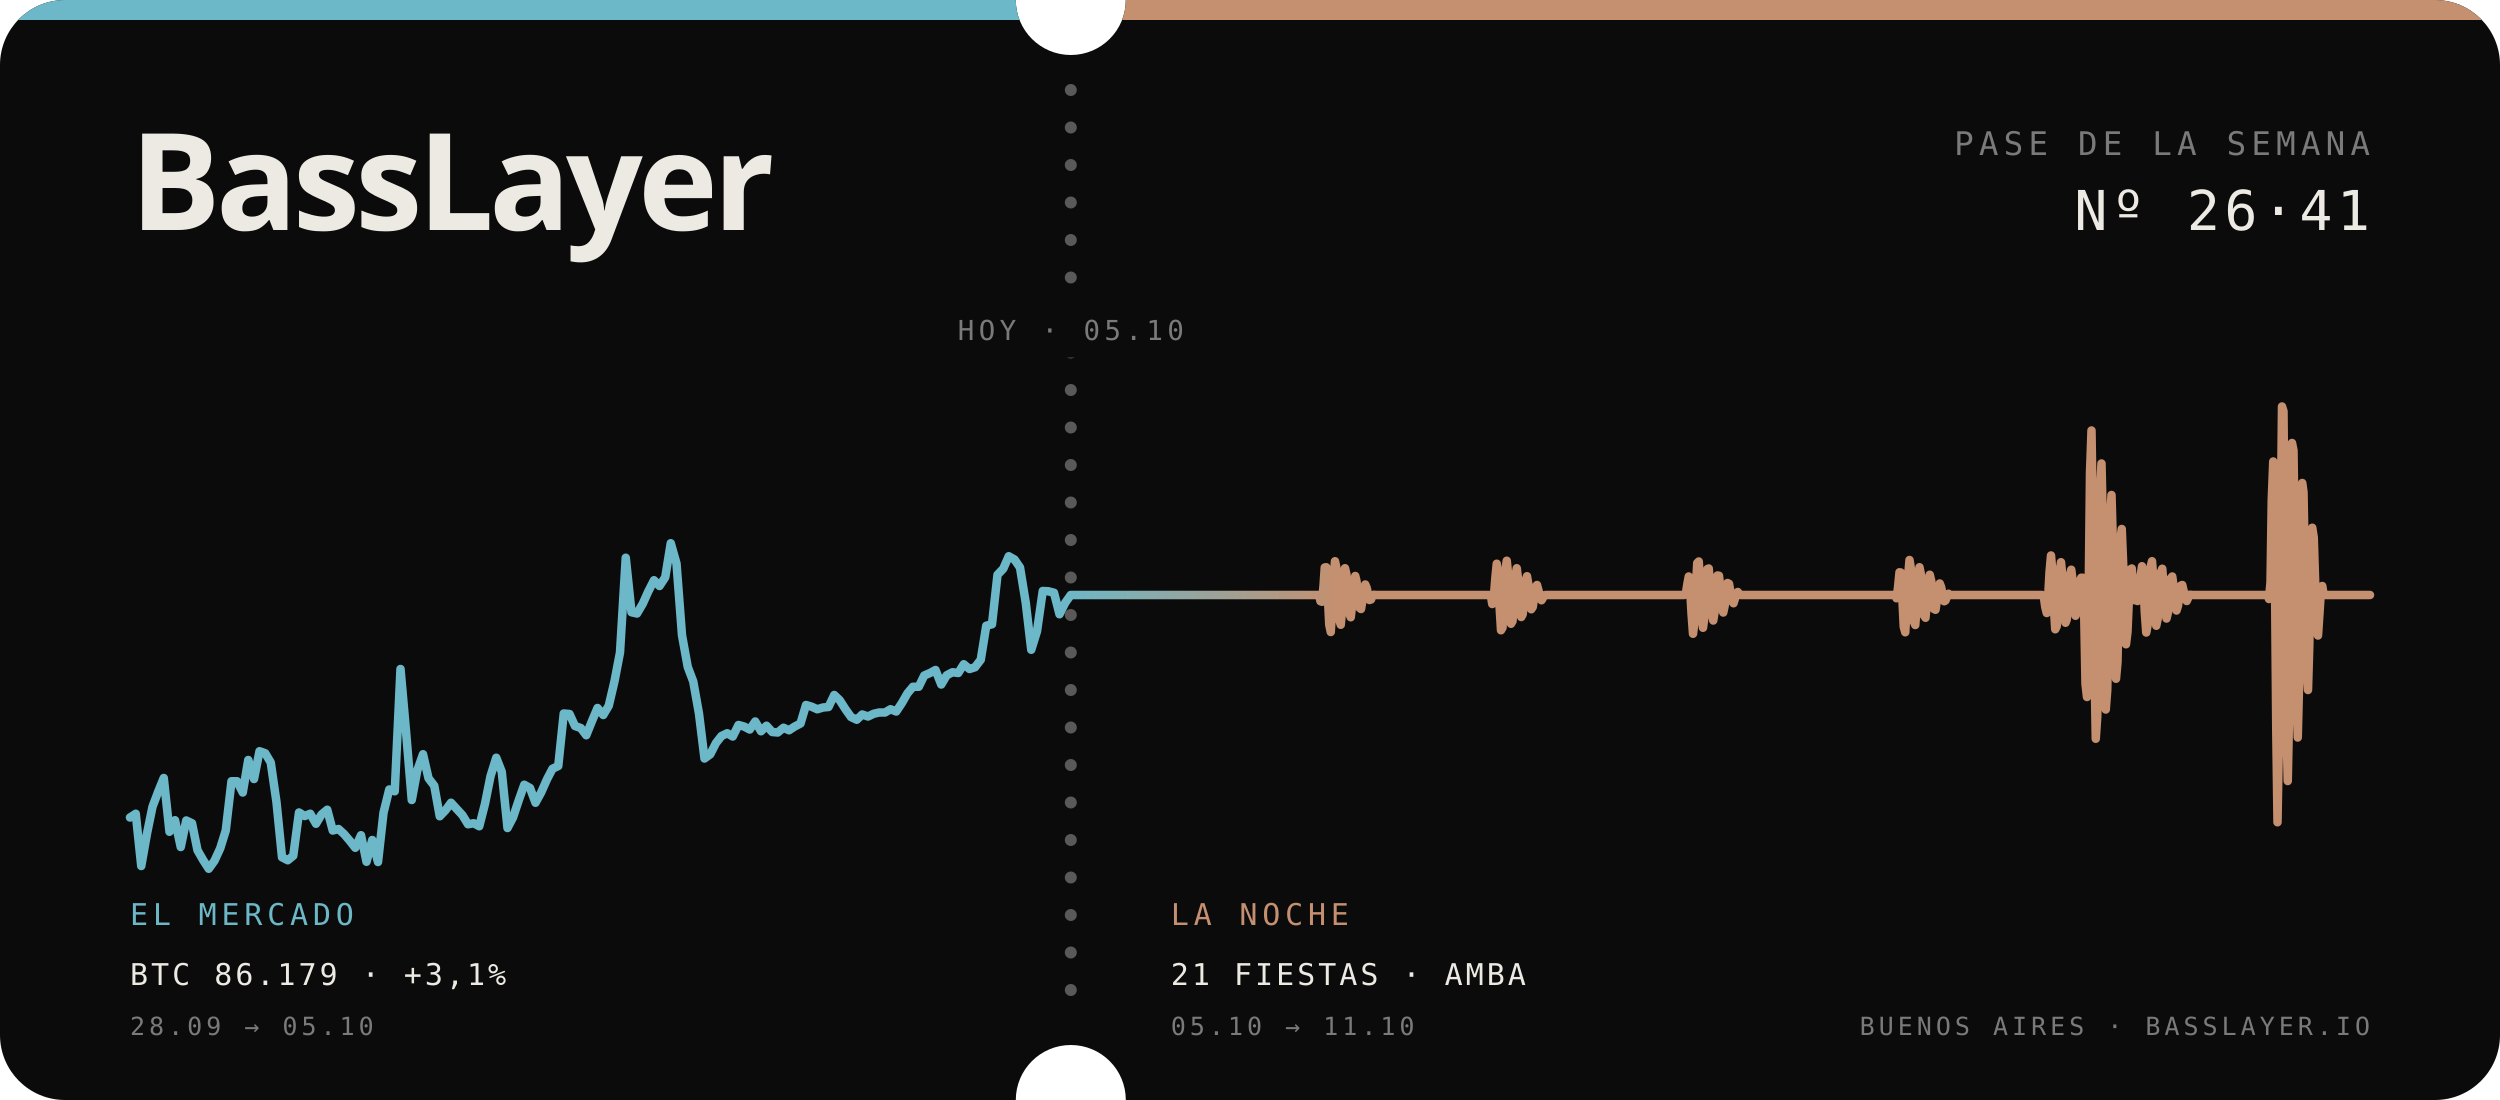
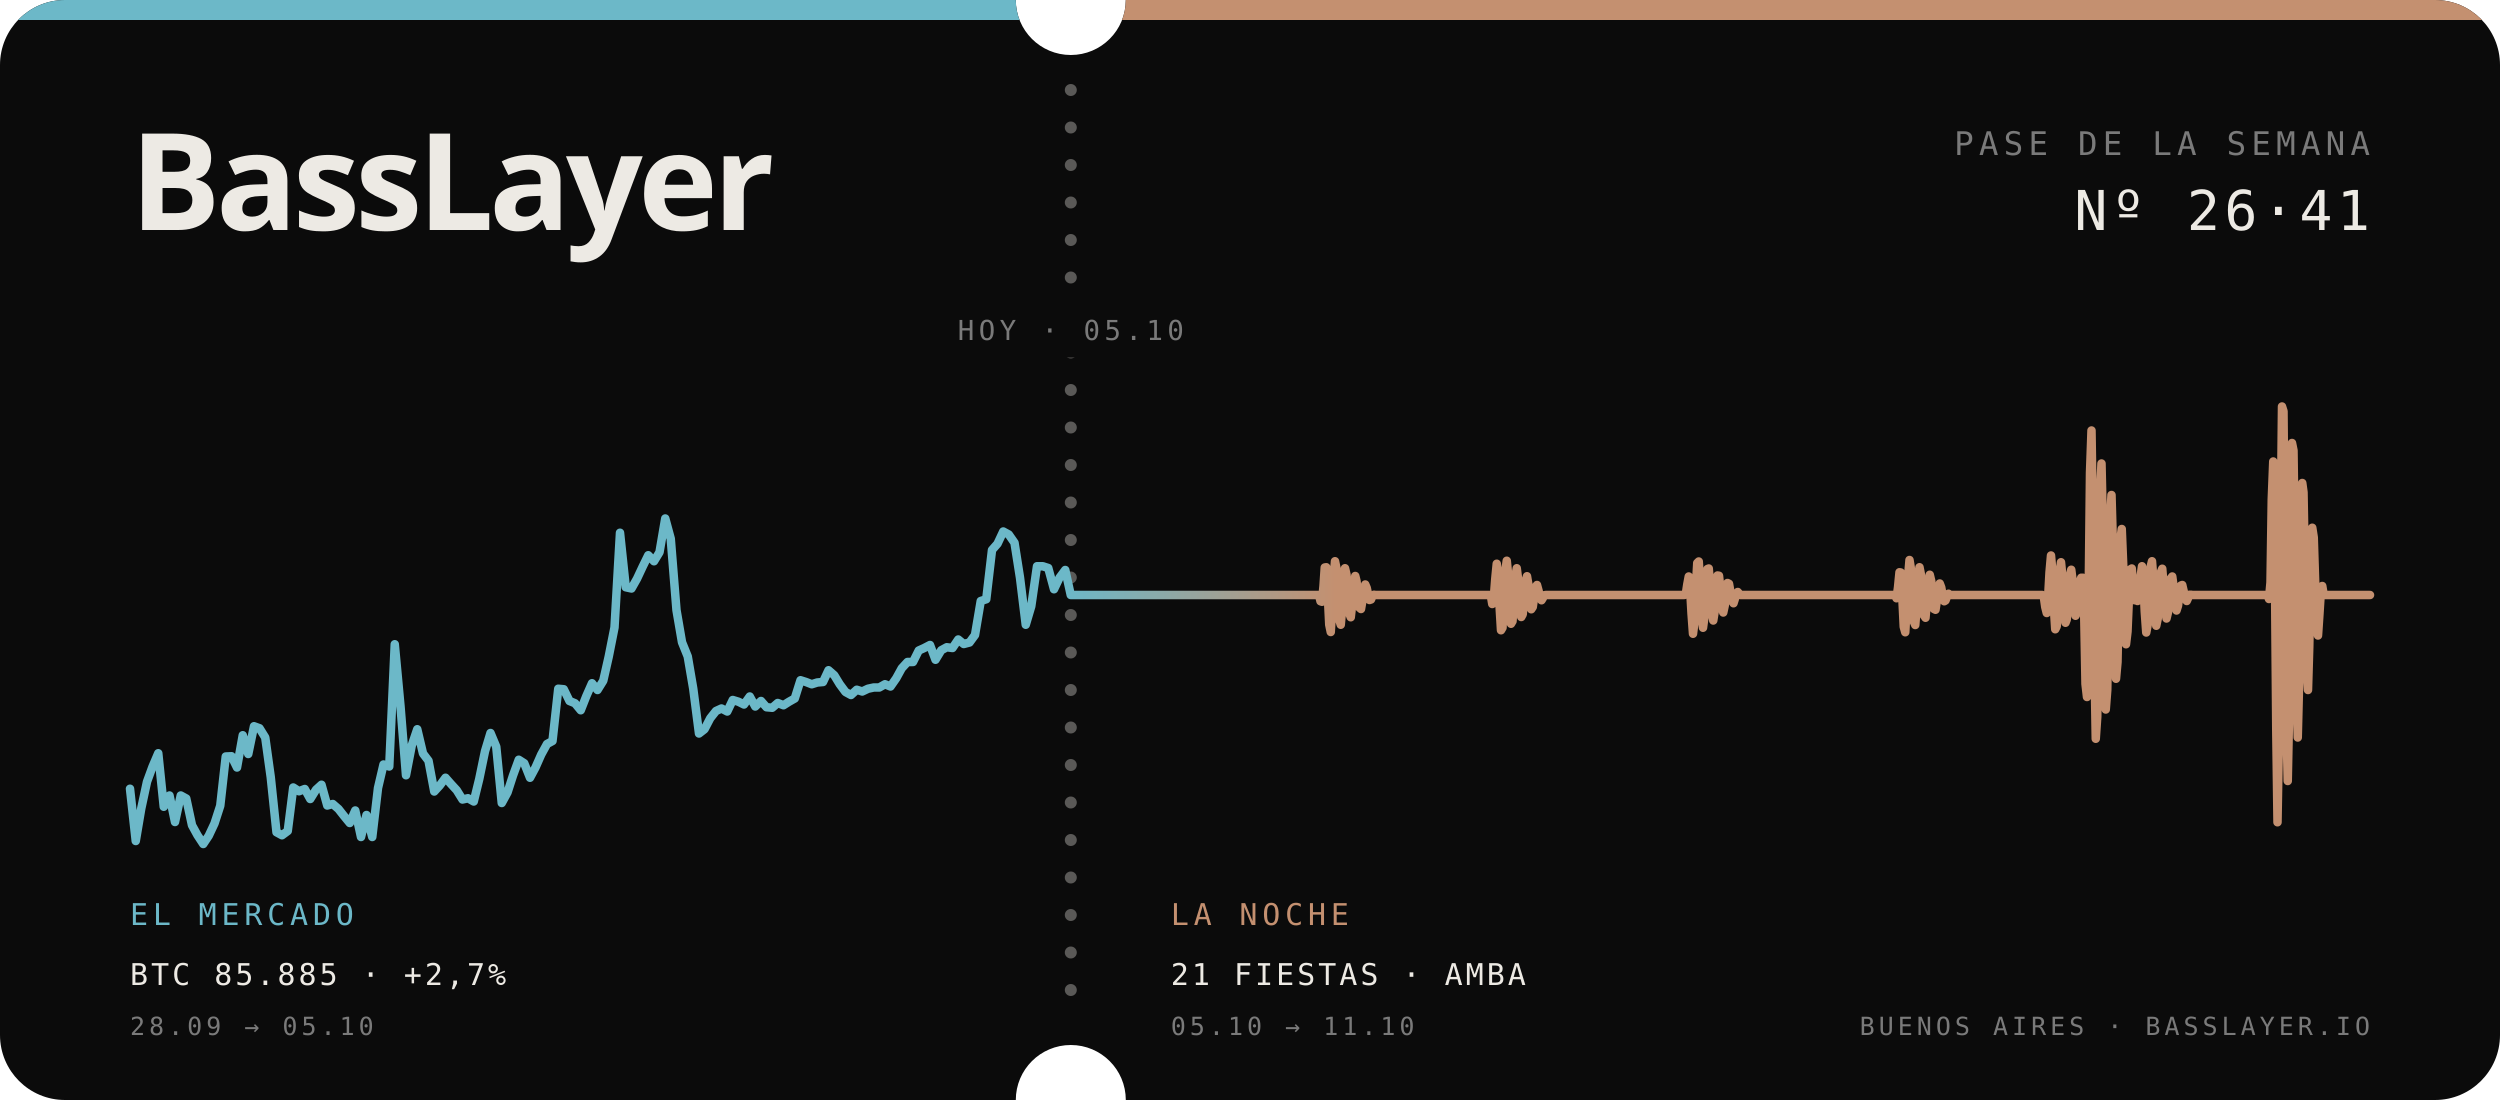
<svg xmlns="http://www.w3.org/2000/svg" viewBox="0 0 1000 440" role="img" aria-label="BassLayer · pase de la semana Nº 26·41">
  <defs>
    <linearGradient id="p1g" gradientUnits="userSpaceOnUse" x1="52" x2="948" y1="0" y2="0">
      <stop offset="0.36" stop-color="#6CB8C8" />
      <stop offset="0.48" stop-color="#C49070" />
    </linearGradient>
    <clipPath id="p1c">
      <path d="M26 0H406.32a22 22 0 0 0 44 0H974a26 26 0 0 1 26 26V414a26 26 0 0 1 -26 26H450.32a22 22 0 0 0 -44 0H26a26 26 0 0 1 -26 -26V26a26 26 0 0 1 26 -26Z" />
    </clipPath>
  </defs>
  <path d="M26 0H406.32a22 22 0 0 0 44 0H974a26 26 0 0 1 26 26V414a26 26 0 0 1 -26 26H450.32a22 22 0 0 0 -44 0H26a26 26 0 0 1 -26 -26V26a26 26 0 0 1 26 -26Z" fill="#0B0B0B" />
  <g clip-path="url(#p1c)">
    <rect x="0" y="0" width="428.32" height="8" fill="#6CB8C8" />
    <rect x="428.32" y="0" width="571.68" height="8" fill="#C49070" />
  </g>
  <circle cx="428.32" cy="36" r="2.4" fill="#EDEAE4" opacity="0.35" />
  <circle cx="428.32" cy="51" r="2.4" fill="#EDEAE4" opacity="0.35" />
  <circle cx="428.32" cy="66" r="2.4" fill="#EDEAE4" opacity="0.35" />
  <circle cx="428.32" cy="81" r="2.4" fill="#EDEAE4" opacity="0.35" />
  <circle cx="428.32" cy="96" r="2.4" fill="#EDEAE4" opacity="0.35" />
  <circle cx="428.32" cy="111" r="2.4" fill="#EDEAE4" opacity="0.35" />
  <circle cx="428.32" cy="126" r="2.4" fill="#EDEAE4" opacity="0.35" />
  <circle cx="428.32" cy="141" r="2.4" fill="#EDEAE4" opacity="0.35" />
  <circle cx="428.32" cy="156" r="2.4" fill="#EDEAE4" opacity="0.35" />
  <circle cx="428.32" cy="171" r="2.4" fill="#EDEAE4" opacity="0.35" />
  <circle cx="428.32" cy="186" r="2.4" fill="#EDEAE4" opacity="0.35" />
  <circle cx="428.32" cy="201" r="2.4" fill="#EDEAE4" opacity="0.35" />
  <circle cx="428.32" cy="216" r="2.4" fill="#EDEAE4" opacity="0.35" />
  <circle cx="428.32" cy="231" r="2.4" fill="#EDEAE4" opacity="0.35" />
  <circle cx="428.32" cy="246" r="2.4" fill="#EDEAE4" opacity="0.35" />
  <circle cx="428.32" cy="261" r="2.4" fill="#EDEAE4" opacity="0.35" />
  <circle cx="428.32" cy="276" r="2.4" fill="#EDEAE4" opacity="0.35" />
  <circle cx="428.32" cy="291" r="2.4" fill="#EDEAE4" opacity="0.35" />
  <circle cx="428.32" cy="306" r="2.4" fill="#EDEAE4" opacity="0.35" />
  <circle cx="428.32" cy="321" r="2.4" fill="#EDEAE4" opacity="0.35" />
  <circle cx="428.32" cy="336" r="2.4" fill="#EDEAE4" opacity="0.35" />
  <circle cx="428.32" cy="351" r="2.4" fill="#EDEAE4" opacity="0.35" />
  <circle cx="428.32" cy="366" r="2.4" fill="#EDEAE4" opacity="0.35" />
  <circle cx="428.32" cy="381" r="2.4" fill="#EDEAE4" opacity="0.35" />
  <circle cx="428.32" cy="396" r="2.4" fill="#EDEAE4" opacity="0.35" />
  <text x="52" y="92" font-family="Geist, system-ui, sans-serif" font-weight="750" font-size="54" letter-spacing="-1.89" fill="#EDEAE4">BassLayer</text>
  <text x="948" y="62" text-anchor="end" font-family="Geist Mono, GeistMono, ui-monospace, monospace" font-size="13" letter-spacing="2.08" fill="#7A7A7A">PASE DE LA SEMANA</text>
  <text x="948" y="92" text-anchor="end" font-family="Geist Mono, GeistMono, ui-monospace, monospace" font-size="22" letter-spacing="1.76" fill="#EDEAE4">Nº 26·41</text>
  <g transform="translate(52 133)">
-     <path d="M0.0 194.0L2.3 192.5L4.5 213.4L6.8 200.4L9.0 189.7L11.3 183.6L13.5 178.2L15.8 199.7L18.0 195.1L20.3 205.8L22.5 195.2L24.8 196.3L27.0 207.1L29.3 211.1L31.5 214.5L33.8 211.3L36.1 206.3L38.3 199.2L40.6 179.5L42.8 179.5L45.1 184.0L47.3 171.0L49.6 178.6L51.8 167.5L54.1 168.3L56.3 172.0L58.6 187.9L60.8 209.9L63.1 211.1L65.3 209.3L67.6 192.0L69.9 193.4L72.1 192.5L74.4 196.5L76.6 192.8L78.9 190.9L81.1 199.2L83.4 198.6L85.6 200.6L87.9 203.3L90.1 206.1L92.4 201.1L94.6 211.7L96.9 203.0L99.2 211.8L101.4 192.1L103.7 182.8L105.9 183.5L108.2 134.6L110.4 159.4L112.7 187.0L114.9 175.2L117.2 168.7L119.4 178.3L121.7 181.3L123.9 193.5L126.2 191.1L128.4 188.1L130.7 190.6L133.0 193.1L135.2 196.7L137.5 196.3L139.7 197.5L142.0 188.5L144.2 177.5L146.5 170.1L148.7 175.7L151.0 198.2L153.2 194.0L155.5 187.1L157.7 180.9L160.0 182.2L162.2 188.1L164.5 183.9L166.8 178.7L169.0 174.5L171.3 173.4L173.5 152.4L175.8 152.6L178.0 157.4L180.3 158.2L182.5 161.1L184.8 155.4L187.0 150.2L189.3 153.0L191.5 149.3L193.8 139.5L196.0 128.0L198.3 90.1L200.6 111.9L202.8 112.4L205.1 108.5L207.3 103.6L209.6 99.1L211.8 101.4L214.1 97.9L216.3 84.3L218.6 92.4L220.8 121.1L223.1 133.8L225.3 139.6L227.6 152.5L229.8 170.4L232.1 168.7L234.4 164.2L236.6 161.4L238.9 160.3L241.1 161.6L243.4 157.0L245.6 157.6L247.9 158.8L250.1 155.6L252.4 159.5L254.6 157.3L256.9 159.8L259.1 160.0L261.4 158.1L263.6 159.1L265.9 157.6L268.2 156.4L270.4 149.0L272.7 149.7L274.9 150.7L277.2 150.0L279.4 149.8L281.7 145.0L283.9 147.1L286.2 150.7L288.4 153.8L290.7 154.9L292.9 152.8L295.2 153.6L297.5 152.5L299.7 152.0L302.0 152.0L304.2 150.7L306.5 151.6L308.7 148.3L311.0 144.3L313.2 141.7L315.5 141.7L317.7 137.2L320.0 136.2L322.2 135.0L324.5 140.8L326.7 137.1L329.0 135.9L331.3 136.2L333.5 132.7L335.8 134.6L338.0 133.9L340.3 130.9L342.5 117.3L344.8 116.7L347.0 96.9L349.3 94.5L351.5 89.5L353.8 90.8L356.0 94.0L358.3 108.1L360.5 126.9L362.8 119.5L365.1 103.4L367.3 103.5L369.6 104.1L371.8 112.7L374.1 108.1L376.3 105.0L376.3 105L376.9 105.0L377.5 105.0L378.1 105.0L378.6 105.0L379.2 105.0L379.8 105.0L380.4 105.0L380.9 105.0L381.5 105.0L382.1 105.0L382.7 105.0L383.2 105.0L383.8 105.0L384.4 105.0L385.0 105.0L385.6 105.0L386.1 105.0L386.7 105.0L387.3 105.0L387.9 105.0L388.4 105.0L389.0 105.0L389.6 105.0L390.2 105.0L390.8 105.0L391.3 105.0L391.9 105.0L392.5 105.0L393.1 105.0L393.6 105.0L394.2 105.0L394.8 105.0L395.4 105.0L396.0 105.0L396.5 105.0L397.1 105.0L397.7 105.0L398.3 105.0L398.8 105.0L399.4 105.0L400.0 105.0L400.6 105.0L401.1 105.0L401.7 105.0L402.3 105.0L402.9 105.0L403.5 105.0L404.0 105.0L404.6 105.0L405.2 105.0L405.8 105.0L406.3 105.0L406.9 105.0L407.5 105.0L408.1 105.0L408.7 105.0L409.2 105.0L409.8 105.0L410.4 105.0L411.0 105.0L411.5 105.0L412.1 105.0L412.7 105.0L413.3 105.0L413.9 105.0L414.4 105.0L415.0 105.0L415.6 105.0L416.2 105.0L416.7 105.0L417.3 105.0L417.9 105.0L418.5 105.0L419.0 105.0L419.6 105.0L420.2 105.0L420.8 105.0L421.4 105.0L421.9 105.0L422.5 105.0L423.1 105.0L423.7 105.0L424.2 105.0L424.8 105.0L425.4 105.0L426.0 105.0L426.6 105.0L427.1 105.0L427.7 105.0L428.3 105.0L428.9 105.0L429.4 105.0L430.0 105.0L430.6 105.0L431.2 105.0L431.8 105.0L432.3 105.0L432.9 105.0L433.5 105.0L434.1 105.0L434.6 105.0L435.2 105.0L435.8 105.0L436.4 105.0L436.9 105.0L437.5 105.0L438.1 105.0L438.7 105.0L439.3 105.0L439.8 105.0L440.4 105.0L441.0 105.0L441.6 105.0L442.1 105.0L442.7 105.0L443.3 105.0L443.9 105.0L444.5 105.0L445.0 105.0L445.6 105.0L446.2 105.0L446.8 105.0L447.3 105.0L447.9 105.0L448.5 105.0L449.1 105.0L449.7 105.0L450.2 105.0L450.8 105.0L451.4 105.0L452.0 105.0L452.5 105.0L453.1 105.0L453.7 105.0L454.3 105.0L454.8 105.0L455.4 105.0L456.0 105.0L456.6 105.0L457.2 105.0L457.7 105.0L458.3 105.0L458.9 105.0L459.5 105.0L460.0 105.0L460.6 105.0L461.2 105.0L461.8 105.0L462.4 105.0L462.9 105.0L463.5 105.0L464.1 105.0L464.7 105.0L465.2 105.0L465.8 105.0L466.4 105.0L467.0 105.0L467.6 105.0L468.1 105.0L468.7 105.0L469.3 105.0L469.9 105.0L470.4 105.0L471.0 105.0L471.6 105.0L472.2 105.0L472.7 105.0L473.3 105.0L473.9 105.0L474.5 105.0L475.1 105.0L475.6 105.0L476.2 107.5L476.8 107.7L477.4 101.4L477.9 94.0L478.5 93.9L479.1 104.7L479.7 116.9L480.3 119.8L480.8 111.6L481.4 99.0L482.0 91.5L482.6 94.4L483.1 104.9L483.7 114.9L484.3 116.9L484.9 110.1L485.5 100.0L486.0 94.3L486.6 96.9L487.2 105.1L487.8 112.6L488.3 113.9L488.9 108.6L489.5 101.3L490.1 97.4L490.6 99.4L491.2 105.2L491.8 110.1L492.4 110.6L493.0 107.1L493.5 102.8L494.1 100.8L494.7 102.2L495.3 105.1L495.8 107.0L496.4 106.8L497.0 105.4L497.6 104.9L498.2 105.0L498.7 105.0L499.3 105.0L499.9 105.0L500.5 105.0L501.0 105.0L501.6 105.0L502.2 105.0L502.8 105.0L503.4 105.0L503.9 105.0L504.5 105.0L505.1 105.0L505.7 105.0L506.2 105.0L506.8 105.0L507.4 105.0L508.0 105.0L508.5 105.0L509.1 105.0L509.7 105.0L510.3 105.0L510.9 105.0L511.4 105.0L512.0 105.0L512.6 105.0L513.2 105.0L513.7 105.0L514.3 105.0L514.9 105.0L515.5 105.0L516.1 105.0L516.6 105.0L517.2 105.0L517.8 105.0L518.4 105.0L518.9 105.0L519.5 105.0L520.1 105.0L520.7 105.0L521.3 105.0L521.8 105.0L522.4 105.0L523.0 105.0L523.6 105.0L524.1 105.0L524.7 105.0L525.3 105.0L525.9 105.0L526.4 105.0L527.0 105.0L527.6 105.0L528.2 105.0L528.8 105.0L529.3 105.0L529.9 105.0L530.5 105.0L531.1 105.0L531.6 105.0L532.2 105.0L532.8 105.0L533.4 105.0L534.0 105.0L534.5 105.0L535.1 105.0L535.7 105.0L536.3 105.0L536.8 105.0L537.4 105.0L538.0 105.0L538.6 105.0L539.2 105.0L539.7 105.0L540.3 105.0L540.9 105.0L541.5 105.0L542.0 105.0L542.6 105.0L543.2 105.0L543.8 105.0L544.3 105.0L544.9 108.6L545.5 106.4L546.1 98.6L546.7 92.5L547.2 96.1L547.8 109.1L548.4 119.1L549.0 118.1L549.5 107.6L550.1 95.7L550.7 91.3L551.3 97.3L551.9 108.6L552.4 116.5L553.0 115.5L553.6 106.8L554.2 97.5L554.7 94.3L555.3 99.2L555.9 107.9L556.5 113.8L557.1 112.7L557.6 106.2L558.2 99.5L558.8 97.5L559.4 101.1L559.9 107.0L560.5 110.7L561.1 109.8L561.7 105.6L562.2 101.8L562.8 101.0L563.4 103.2L564.0 105.9L564.6 107.1L565.1 106.3L565.7 105.1L566.3 105.0L566.9 105.0L567.4 105.0L568.0 105.0L568.6 105.0L569.2 105.0L569.8 105.0L570.3 105.0L570.9 105.0L571.5 105.0L572.1 105.0L572.6 105.0L573.2 105.0L573.8 105.0L574.4 105.0L575.0 105.0L575.5 105.0L576.1 105.0L576.7 105.0L577.3 105.0L577.8 105.0L578.4 105.0L579.0 105.0L579.6 105.0L580.2 105.0L580.7 105.0L581.3 105.0L581.9 105.0L582.5 105.0L583.0 105.0L583.6 105.0L584.2 105.0L584.8 105.0L585.3 105.0L585.9 105.0L586.5 105.0L587.1 105.0L587.7 105.0L588.2 105.0L588.8 105.0L589.4 105.0L590.0 105.0L590.5 105.0L591.1 105.0L591.7 105.0L592.3 105.0L592.9 105.0L593.4 105.0L594.0 105.0L594.6 105.0L595.2 105.0L595.7 105.0L596.3 105.0L596.9 105.0L597.5 105.0L598.1 105.0L598.6 105.0L599.2 105.0L599.8 105.0L600.4 105.0L600.9 105.0L601.5 105.0L602.1 105.0L602.7 105.0L603.2 105.0L603.8 105.0L604.4 105.0L605.0 105.0L605.6 105.0L606.1 105.0L606.7 105.0L607.3 105.0L607.9 105.0L608.4 105.0L609.0 105.0L609.6 105.0L610.2 105.0L610.8 105.0L611.3 105.0L611.9 105.0L612.5 105.0L613.1 105.0L613.6 105.0L614.2 105.0L614.8 105.0L615.4 105.0L616.0 105.0L616.5 105.0L617.1 105.0L617.7 105.0L618.3 105.0L618.8 105.0L619.4 105.0L620.0 105.0L620.6 105.0L621.1 105.0L621.7 105.0L622.3 104.8L622.9 100.8L623.5 97.6L624.0 101.7L624.6 112.3L625.2 120.5L625.8 115.7L626.3 102.8L626.9 92.2L627.5 91.6L628.1 100.9L628.7 112.7L629.2 118.1L629.8 113.6L630.4 103.0L631.0 94.6L631.5 94.4L632.1 101.9L632.7 111.2L633.3 115.2L633.9 111.4L634.4 103.4L635.0 97.2L635.6 97.3L636.2 102.9L636.7 109.4L637.3 112.0L637.9 109.2L638.5 103.9L639.0 100.2L639.6 100.5L640.2 103.9L640.8 107.3L641.4 108.3L641.9 106.7L642.5 104.6L643.1 103.8L643.7 104.5L644.2 105.0L644.8 105.0L645.4 105.0L646.0 105.0L646.6 105.0L647.1 105.0L647.7 105.0L648.3 105.0L648.9 105.0L649.4 105.0L650.0 105.0L650.6 105.0L651.2 105.0L651.8 105.0L652.3 105.0L652.9 105.0L653.5 105.0L654.1 105.0L654.6 105.0L655.2 105.0L655.8 105.0L656.4 105.0L656.9 105.0L657.5 105.0L658.1 105.0L658.7 105.0L659.3 105.0L659.8 105.0L660.4 105.0L661.0 105.0L661.6 105.0L662.1 105.0L662.7 105.0L663.3 105.0L663.9 105.0L664.5 105.0L665.0 105.0L665.6 105.0L666.2 105.0L666.8 105.0L667.3 105.0L667.9 105.0L668.5 105.0L669.1 105.0L669.7 105.0L670.2 105.0L670.8 105.0L671.4 105.0L672.0 105.0L672.5 105.0L673.1 105.0L673.7 105.0L674.3 105.0L674.8 105.0L675.4 105.0L676.0 105.0L676.6 105.0L677.2 105.0L677.7 105.0L678.3 105.0L678.9 105.0L679.5 105.0L680.0 105.0L680.6 105.0L681.2 105.0L681.8 105.0L682.4 105.0L682.9 105.0L683.5 105.0L684.1 105.0L684.7 105.0L685.2 105.0L685.8 105.0L686.4 105.0L687.0 105.0L687.6 105.0L688.1 105.0L688.7 105.0L689.3 105.0L689.9 105.0L690.4 105.0L691.0 105.0L691.6 105.0L692.2 105.0L692.7 105.0L693.3 105.0L693.9 105.0L694.5 105.0L695.1 105.0L695.6 105.0L696.2 105.0L696.8 105.0L697.4 105.0L697.9 105.0L698.5 105.0L699.1 105.0L699.7 105.0L700.3 105.0L700.8 105.0L701.4 105.0L702.0 105.0L702.6 105.0L703.1 105.0L703.7 105.0L704.3 105.0L704.9 105.0L705.5 105.0L706.0 105.0L706.6 106.3L707.2 102.0L707.8 95.9L708.3 96.0L708.9 105.5L709.5 117.7L710.1 119.9L710.6 110.9L711.2 98.1L711.8 91.0L712.4 94.7L713.0 105.7L713.5 115.6L714.1 117.0L714.7 109.6L715.3 99.3L715.8 93.9L716.4 97.0L717.0 105.7L717.6 113.2L718.2 114.1L718.7 108.3L719.3 100.7L719.9 96.9L720.5 99.4L721.0 105.6L721.6 110.6L722.2 110.9L722.8 107.0L723.4 102.3L723.9 100.4L724.5 102.0L725.1 105.4L725.7 107.5L726.2 107.2L726.8 105.6L727.4 104.5L728.0 105.0L728.5 105.0L729.1 105.0L729.7 105.0L730.3 105.0L730.9 105.0L731.4 105.0L732.0 105.0L732.6 105.0L733.2 105.0L733.7 105.0L734.3 105.0L734.9 105.0L735.5 105.0L736.1 105.0L736.6 105.0L737.2 105.0L737.8 105.0L738.4 105.0L738.9 105.0L739.5 105.0L740.1 105.0L740.7 105.0L741.3 105.0L741.8 105.0L742.4 105.0L743.0 105.0L743.6 105.0L744.1 105.0L744.7 105.0L745.3 105.0L745.9 105.0L746.4 105.0L747.0 105.0L747.6 105.0L748.2 105.0L748.8 105.0L749.3 105.0L749.9 105.0L750.5 105.0L751.1 105.0L751.6 105.0L752.2 105.0L752.8 105.0L753.4 105.0L754.0 105.0L754.5 105.0L755.1 105.0L755.7 105.0L756.3 105.0L756.8 105.0L757.4 105.0L758.0 105.0L758.6 105.0L759.2 105.0L759.7 105.0L760.3 105.0L760.9 105.0L761.5 105.0L762.0 105.0L762.6 105.0L763.2 105.0L763.8 105.0L764.3 105.0L764.9 105.0L765.5 105.5L766.1 109.8L766.7 112.2L767.2 106.8L767.8 96.0L768.4 89.2L769.0 96.1L769.5 109.3L770.1 118.7L770.7 117.5L771.3 107.1L771.9 95.8L772.4 91.9L773.0 97.9L773.6 108.7L774.2 116.1L774.7 114.8L775.3 106.5L775.9 97.7L776.5 94.9L777.1 99.7L777.6 107.9L778.2 113.3L778.8 112.1L779.4 105.9L779.9 99.8L780.5 98.1L781.1 98.1L781.7 113.7L782.2 140.6L782.8 145.8L783.4 111.0L784.0 56.1L784.6 39.2L785.1 71.7L785.7 126.8L786.3 162.5L786.9 153.7L787.4 109.8L788.0 65.0L788.6 52.4L789.2 79.2L789.8 123.1L790.3 150.8L790.9 143.0L791.5 108.0L792.1 73.7L792.6 65.0L793.2 86.1L793.8 119.0L794.4 138.5L795.0 131.8L795.5 106.6L796.1 83.3L796.7 78.6L797.3 93.3L797.8 113.9L798.4 124.7L799.0 119.6L799.6 105.5L800.1 94.8L800.7 94.4L801.3 101.3L801.9 107.1L802.5 106.6L803.0 107.4L803.6 105.1L804.2 98.0L804.8 93.5L805.3 98.7L805.9 111.7L806.5 120.0L807.1 116.8L807.7 105.0L808.2 93.9L808.8 91.5L809.4 99.3L810.0 110.7L810.5 117.3L811.1 114.4L811.7 104.8L812.3 96.0L812.9 94.5L813.4 100.7L814.0 109.6L814.6 114.4L815.2 111.9L815.7 104.7L816.3 98.4L816.9 97.6L817.5 102.1L818.0 108.2L818.6 111.2L819.2 109.3L819.8 104.7L820.4 101.2L820.9 101.0L821.5 103.6L822.1 106.5L822.7 107.4L823.2 106.3L823.8 104.9L824.4 104.9L825.0 105.0L825.6 105.0L826.1 105.0L826.7 105.0L827.3 105.0L827.9 105.0L828.4 105.0L829.0 105.0L829.6 105.0L830.2 105.0L830.8 105.0L831.3 105.0L831.9 105.0L832.5 105.0L833.1 105.0L833.6 105.0L834.2 105.0L834.8 105.0L835.4 105.0L835.9 105.0L836.5 105.0L837.1 105.0L837.7 105.0L838.3 105.0L838.8 105.0L839.4 105.0L840.0 105.0L840.6 105.0L841.1 105.0L841.7 105.0L842.3 105.0L842.9 105.0L843.5 105.0L844.0 105.0L844.6 105.0L845.2 105.0L845.8 105.0L846.3 105.0L846.9 105.0L847.5 105.0L848.1 105.0L848.7 105.0L849.2 105.0L849.8 105.0L850.4 105.0L851.0 105.0L851.5 105.0L852.1 105.0L852.7 105.0L853.3 105.0L853.8 105.0L854.4 105.0L855.0 105.0L855.6 106.6L856.2 100.0L856.7 66.8L857.3 51.6L857.9 87.4L858.5 158.8L859.0 195.9L859.6 160.8L860.2 86.4L860.8 29.6L861.4 31.5L861.9 87.4L862.5 153.1L863.1 179.4L863.7 149.4L864.2 88.8L864.8 44.2L865.4 47.2L866.0 92.2L866.6 143.0L867.1 162.0L867.7 137.8L868.3 92.1L868.9 60.2L869.4 63.9L870.0 96.7L870.6 131.6L871.2 143.0L871.7 125.8L872.3 96.5L872.9 78.1L873.5 82.0L874.1 101.0L874.6 118.0L875.2 121.2L875.8 112.2L876.4 102.6L876.9 101.4L877.5 105.0L878.1 105.0L878.7 105.0L879.3 105.0L879.8 105.0L880.4 105.0L881.0 105.0L881.6 105.0L882.1 105.0L882.7 105.0L883.3 105.0L883.9 105.0L884.5 105.0L885.0 105.0L885.6 105.0L886.2 105.0L886.8 105.0L887.3 105.0L887.9 105.0L888.5 105.0L889.1 105.0L889.6 105.0L890.2 105.0L890.8 105.0L891.4 105.0L892.0 105.0L892.5 105.0L893.1 105.0L893.7 105.0L894.3 105.0L894.8 105.0L895.4 105.0L896.0 105.0" fill="none" stroke="url(#p1g)" stroke-width="3.4" stroke-linejoin="round" stroke-linecap="round" />
+     <path d="M0.0 182.5L2.3 203.4L4.5 190.4L6.8 179.7L9.0 173.7L11.3 168.3L13.5 189.7L15.8 185.2L18.0 195.8L20.3 185.2L22.5 186.4L24.8 197.1L27.0 201.1L29.3 204.6L31.5 201.3L33.8 196.4L36.1 189.3L38.3 169.6L40.6 169.5L42.8 174.0L45.1 161.1L47.3 168.6L49.6 157.5L51.8 158.3L54.1 162.0L56.3 177.9L58.6 199.9L60.8 201.1L63.1 199.4L65.3 182.0L67.6 183.5L69.9 182.6L72.1 186.6L74.4 182.9L76.6 180.9L78.9 189.2L81.1 188.6L83.4 190.6L85.6 193.4L87.9 196.2L90.1 191.2L92.4 201.8L94.6 193.0L96.9 201.8L99.2 182.2L101.4 172.8L103.7 173.6L105.9 124.7L108.2 149.5L110.4 177.1L112.7 165.2L114.9 158.7L117.2 168.4L119.4 171.3L121.7 183.6L123.9 181.2L126.2 178.1L128.4 180.6L130.7 183.1L133.0 186.8L135.2 186.3L137.5 187.6L139.7 178.6L142.0 167.5L144.2 160.2L146.5 165.7L148.7 188.2L151.0 184.0L153.2 177.2L155.5 170.9L157.7 172.3L160.0 178.1L162.2 174.0L164.5 168.8L166.8 164.6L169.0 163.4L171.3 142.5L173.5 142.7L175.8 147.4L178.0 148.3L180.3 151.1L182.5 145.5L184.8 140.3L187.0 143.0L189.3 139.3L191.5 129.6L193.8 118.0L196.0 80.1L198.3 101.9L200.6 102.4L202.8 98.5L205.1 93.6L207.3 89.1L209.6 91.5L211.8 87.9L214.1 74.4L216.3 82.5L218.6 111.1L220.8 123.9L223.1 129.6L225.3 142.5L227.6 160.4L229.8 158.7L232.1 154.3L234.4 151.4L236.6 150.4L238.9 151.6L241.1 147.0L243.4 147.7L245.6 148.8L247.9 145.6L250.1 149.6L252.4 147.4L254.6 149.9L256.9 150.1L259.1 148.2L261.4 149.1L263.6 147.7L265.9 146.4L268.2 139.1L270.4 139.8L272.7 140.7L274.9 140.0L277.2 139.8L279.4 135.1L281.7 137.1L283.9 140.7L286.2 143.8L288.4 145.0L290.7 142.9L292.9 143.6L295.2 142.5L297.5 142.0L299.7 142.0L302.0 140.7L304.2 141.6L306.5 138.3L308.7 134.3L311.0 131.8L313.2 131.8L315.5 127.2L317.7 126.2L320.0 125.0L322.2 130.9L324.5 127.1L326.7 125.9L329.0 126.2L331.3 122.8L333.5 124.6L335.8 124.0L338.0 121.0L340.3 107.4L342.5 106.7L344.8 87.0L347.0 84.5L349.3 79.6L351.5 80.8L353.8 84.1L356.0 98.1L358.3 116.9L360.5 109.5L362.8 93.5L365.1 93.5L367.3 94.2L369.6 102.7L371.8 98.1L374.1 95.0L376.3 105.0L376.3 105L376.9 105.0L377.5 105.0L378.1 105.0L378.6 105.0L379.2 105.0L379.8 105.0L380.4 105.0L380.9 105.0L381.5 105.0L382.1 105.0L382.7 105.0L383.2 105.0L383.8 105.0L384.4 105.0L385.0 105.0L385.6 105.0L386.1 105.0L386.7 105.0L387.3 105.0L387.9 105.0L388.4 105.0L389.0 105.0L389.6 105.0L390.2 105.0L390.8 105.0L391.3 105.0L391.9 105.0L392.5 105.0L393.1 105.0L393.6 105.0L394.2 105.0L394.8 105.0L395.4 105.0L396.0 105.0L396.5 105.0L397.1 105.0L397.7 105.0L398.3 105.0L398.8 105.0L399.4 105.0L400.0 105.0L400.6 105.0L401.1 105.0L401.7 105.0L402.3 105.0L402.9 105.0L403.5 105.0L404.0 105.0L404.6 105.0L405.2 105.0L405.8 105.0L406.3 105.0L406.9 105.0L407.5 105.0L408.1 105.0L408.7 105.0L409.2 105.0L409.8 105.0L410.4 105.0L411.0 105.0L411.5 105.0L412.1 105.0L412.7 105.0L413.3 105.0L413.9 105.0L414.4 105.0L415.0 105.0L415.6 105.0L416.2 105.0L416.7 105.0L417.3 105.0L417.9 105.0L418.5 105.0L419.0 105.0L419.6 105.0L420.2 105.0L420.8 105.0L421.4 105.0L421.9 105.0L422.5 105.0L423.1 105.0L423.7 105.0L424.2 105.0L424.8 105.0L425.4 105.0L426.0 105.0L426.6 105.0L427.1 105.0L427.7 105.0L428.3 105.0L428.9 105.0L429.4 105.0L430.0 105.0L430.6 105.0L431.2 105.0L431.8 105.0L432.3 105.0L432.9 105.0L433.5 105.0L434.1 105.0L434.6 105.0L435.2 105.0L435.8 105.0L436.4 105.0L436.9 105.0L437.5 105.0L438.1 105.0L438.7 105.0L439.3 105.0L439.8 105.0L440.4 105.0L441.0 105.0L441.6 105.0L442.1 105.0L442.7 105.0L443.3 105.0L443.9 105.0L444.5 105.0L445.0 105.0L445.6 105.0L446.2 105.0L446.8 105.0L447.3 105.0L447.9 105.0L448.5 105.0L449.1 105.0L449.7 105.0L450.2 105.0L450.8 105.0L451.4 105.0L452.0 105.0L452.5 105.0L453.1 105.0L453.7 105.0L454.3 105.0L454.8 105.0L455.4 105.0L456.0 105.0L456.6 105.0L457.2 105.0L457.7 105.0L458.3 105.0L458.9 105.0L459.5 105.0L460.0 105.0L460.6 105.0L461.2 105.0L461.8 105.0L462.4 105.0L462.9 105.0L463.5 105.0L464.1 105.0L464.7 105.0L465.2 105.0L465.8 105.0L466.4 105.0L467.0 105.0L467.6 105.0L468.1 105.0L468.7 105.0L469.3 105.0L469.9 105.0L470.4 105.0L471.0 105.0L471.6 105.0L472.2 105.0L472.7 105.0L473.3 105.0L473.9 105.0L474.5 105.0L475.1 105.0L475.6 105.0L476.2 107.5L476.8 107.7L477.4 101.4L477.9 94.0L478.5 93.9L479.1 104.7L479.7 116.9L480.3 119.8L480.8 111.6L481.4 99.0L482.0 91.5L482.6 94.4L483.1 104.9L483.7 114.9L484.3 116.9L484.9 110.1L485.5 100.0L486.0 94.3L486.6 96.9L487.2 105.1L487.8 112.6L488.3 113.9L488.9 108.6L489.5 101.3L490.1 97.4L490.6 99.4L491.2 105.2L491.8 110.1L492.4 110.6L493.0 107.1L493.5 102.8L494.1 100.8L494.7 102.2L495.3 105.1L495.8 107.0L496.4 106.8L497.0 105.4L497.6 104.9L498.2 105.0L498.7 105.0L499.3 105.0L499.9 105.0L500.5 105.0L501.0 105.0L501.6 105.0L502.2 105.0L502.8 105.0L503.4 105.0L503.9 105.0L504.5 105.0L505.1 105.0L505.7 105.0L506.2 105.0L506.8 105.0L507.4 105.0L508.0 105.0L508.5 105.0L509.1 105.0L509.7 105.0L510.3 105.0L510.9 105.0L511.4 105.0L512.0 105.0L512.6 105.0L513.2 105.0L513.7 105.0L514.3 105.0L514.9 105.0L515.5 105.0L516.1 105.0L516.6 105.0L517.2 105.0L517.8 105.0L518.4 105.0L518.9 105.0L519.5 105.0L520.1 105.0L520.7 105.0L521.3 105.0L521.8 105.0L522.4 105.0L523.0 105.0L523.6 105.0L524.1 105.0L524.7 105.0L525.3 105.0L525.9 105.0L526.4 105.0L527.0 105.0L527.6 105.0L528.2 105.0L528.8 105.0L529.3 105.0L529.9 105.0L530.5 105.0L531.1 105.0L531.6 105.0L532.2 105.0L532.8 105.0L533.4 105.0L534.0 105.0L534.5 105.0L535.1 105.0L535.7 105.0L536.3 105.0L536.8 105.0L537.4 105.0L538.0 105.0L538.6 105.0L539.2 105.0L539.7 105.0L540.3 105.0L540.9 105.0L541.5 105.0L542.0 105.0L542.6 105.0L543.2 105.0L543.8 105.0L544.3 105.0L544.9 108.6L545.5 106.4L546.1 98.6L546.7 92.5L547.2 96.1L547.8 109.1L548.4 119.1L549.0 118.1L549.5 107.6L550.1 95.7L550.7 91.3L551.3 97.3L551.9 108.6L552.4 116.5L553.0 115.5L553.6 106.8L554.2 97.5L554.7 94.3L555.3 99.2L555.9 107.9L556.5 113.8L557.1 112.7L557.6 106.2L558.2 99.5L558.8 97.5L559.4 101.1L559.9 107.0L560.5 110.7L561.1 109.8L561.7 105.6L562.2 101.8L562.8 101.0L563.4 103.2L564.0 105.9L564.6 107.1L565.1 106.3L565.7 105.1L566.3 105.0L566.9 105.0L567.4 105.0L568.0 105.0L568.6 105.0L569.2 105.0L569.8 105.0L570.3 105.0L570.9 105.0L571.5 105.0L572.1 105.0L572.6 105.0L573.2 105.0L573.8 105.0L574.4 105.0L575.0 105.0L575.5 105.0L576.1 105.0L576.7 105.0L577.3 105.0L577.8 105.0L578.4 105.0L579.0 105.0L579.6 105.0L580.2 105.0L580.7 105.0L581.3 105.0L581.9 105.0L582.5 105.0L583.0 105.0L583.6 105.0L584.2 105.0L584.8 105.0L585.3 105.0L585.9 105.0L586.5 105.0L587.1 105.0L587.7 105.0L588.2 105.0L588.8 105.0L589.4 105.0L590.0 105.0L590.5 105.0L591.1 105.0L591.7 105.0L592.3 105.0L592.9 105.0L593.4 105.0L594.0 105.0L594.6 105.0L595.2 105.0L595.7 105.0L596.3 105.0L596.9 105.0L597.5 105.0L598.1 105.0L598.6 105.0L599.2 105.0L599.8 105.0L600.4 105.0L600.9 105.0L601.5 105.0L602.1 105.0L602.7 105.0L603.2 105.0L603.8 105.0L604.4 105.0L605.0 105.0L605.6 105.0L606.1 105.0L606.7 105.0L607.3 105.0L607.9 105.0L608.4 105.0L609.0 105.0L609.6 105.0L610.2 105.0L610.8 105.0L611.3 105.0L611.9 105.0L612.5 105.0L613.1 105.0L613.6 105.0L614.2 105.0L614.8 105.0L615.4 105.0L616.0 105.0L616.5 105.0L617.1 105.0L617.7 105.0L618.3 105.0L618.8 105.0L619.4 105.0L620.0 105.0L620.6 105.0L621.1 105.0L621.7 105.0L622.3 104.8L622.9 100.8L623.5 97.6L624.0 101.7L624.6 112.3L625.2 120.5L625.8 115.7L626.3 102.8L626.9 92.2L627.5 91.6L628.1 100.9L628.7 112.7L629.2 118.1L629.8 113.6L630.4 103.0L631.0 94.6L631.5 94.4L632.1 101.9L632.7 111.2L633.3 115.2L633.9 111.4L634.4 103.4L635.0 97.2L635.6 97.3L636.2 102.9L636.7 109.4L637.3 112.0L637.9 109.2L638.5 103.9L639.0 100.2L639.6 100.5L640.2 103.9L640.8 107.3L641.4 108.3L641.9 106.7L642.5 104.6L643.1 103.8L643.7 104.5L644.2 105.0L644.8 105.0L645.4 105.0L646.0 105.0L646.6 105.0L647.1 105.0L647.7 105.0L648.3 105.0L648.9 105.0L649.4 105.0L650.0 105.0L650.6 105.0L651.2 105.0L651.8 105.0L652.3 105.0L652.9 105.0L653.5 105.0L654.1 105.0L654.6 105.0L655.2 105.0L655.8 105.0L656.4 105.0L656.9 105.0L657.5 105.0L658.1 105.0L658.7 105.0L659.3 105.0L659.8 105.0L660.4 105.0L661.0 105.0L661.6 105.0L662.1 105.0L662.7 105.0L663.3 105.0L663.9 105.0L664.5 105.0L665.0 105.0L665.6 105.0L666.2 105.0L666.8 105.0L667.3 105.0L667.9 105.0L668.5 105.0L669.1 105.0L669.7 105.0L670.2 105.0L670.8 105.0L671.4 105.0L672.0 105.0L672.5 105.0L673.1 105.0L673.7 105.0L674.3 105.0L674.8 105.0L675.4 105.0L676.0 105.0L676.6 105.0L677.2 105.0L677.7 105.0L678.3 105.0L678.9 105.0L679.5 105.0L680.0 105.0L680.6 105.0L681.2 105.0L681.8 105.0L682.4 105.0L682.9 105.0L683.5 105.0L684.1 105.0L684.7 105.0L685.2 105.0L685.8 105.0L686.4 105.0L687.0 105.0L687.6 105.0L688.1 105.0L688.7 105.0L689.3 105.0L689.9 105.0L690.4 105.0L691.0 105.0L691.6 105.0L692.2 105.0L692.7 105.0L693.3 105.0L693.9 105.0L694.5 105.0L695.1 105.0L695.6 105.0L696.2 105.0L696.8 105.0L697.4 105.0L697.9 105.0L698.5 105.0L699.1 105.0L699.7 105.0L700.3 105.0L700.8 105.0L701.4 105.0L702.0 105.0L702.6 105.0L703.1 105.0L703.7 105.0L704.3 105.0L704.9 105.0L705.5 105.0L706.0 105.0L706.6 106.3L707.2 102.0L707.8 95.9L708.3 96.0L708.9 105.5L709.5 117.7L710.1 119.9L710.6 110.9L711.2 98.1L711.8 91.0L712.4 94.7L713.0 105.7L713.5 115.6L714.1 117.0L714.7 109.6L715.3 99.3L715.8 93.9L716.4 97.0L717.0 105.7L717.6 113.2L718.2 114.1L718.7 108.3L719.3 100.7L719.9 96.9L720.5 99.4L721.0 105.6L721.6 110.6L722.2 110.9L722.8 107.0L723.4 102.3L723.9 100.4L724.5 102.0L725.1 105.4L725.7 107.5L726.2 107.2L726.8 105.6L727.4 104.5L728.0 105.0L728.5 105.0L729.1 105.0L729.7 105.0L730.3 105.0L730.9 105.0L731.4 105.0L732.0 105.0L732.6 105.0L733.2 105.0L733.7 105.0L734.3 105.0L734.9 105.0L735.5 105.0L736.1 105.0L736.6 105.0L737.2 105.0L737.8 105.0L738.4 105.0L738.9 105.0L739.5 105.0L740.1 105.0L740.7 105.0L741.3 105.0L741.8 105.0L742.4 105.0L743.0 105.0L743.6 105.0L744.1 105.0L744.7 105.0L745.3 105.0L745.9 105.0L746.4 105.0L747.0 105.0L747.6 105.0L748.2 105.0L748.8 105.0L749.3 105.0L749.9 105.0L750.5 105.0L751.1 105.0L751.6 105.0L752.2 105.0L752.8 105.0L753.4 105.0L754.0 105.0L754.5 105.0L755.1 105.0L755.7 105.0L756.3 105.0L756.8 105.0L757.4 105.0L758.0 105.0L758.6 105.0L759.2 105.0L759.7 105.0L760.3 105.0L760.9 105.0L761.5 105.0L762.0 105.0L762.6 105.0L763.2 105.0L763.8 105.0L764.3 105.0L764.9 105.0L765.5 105.5L766.1 109.8L766.7 112.2L767.2 106.8L767.8 96.0L768.4 89.2L769.0 96.1L769.5 109.3L770.1 118.7L770.7 117.5L771.3 107.1L771.9 95.8L772.4 91.9L773.0 97.9L773.6 108.7L774.2 116.1L774.7 114.8L775.3 106.5L775.9 97.7L776.5 94.9L777.1 99.7L777.6 107.9L778.2 113.3L778.8 112.1L779.4 105.9L779.9 99.8L780.5 98.1L781.1 98.1L781.7 113.7L782.2 140.6L782.8 145.8L783.4 111.0L784.0 56.1L784.6 39.2L785.1 71.7L785.7 126.8L786.3 162.5L786.9 153.7L787.4 109.8L788.0 65.0L788.6 52.4L789.2 79.2L789.8 123.1L790.3 150.8L790.9 143.0L791.5 108.0L792.1 73.7L792.6 65.0L793.2 86.1L793.8 119.0L794.4 138.5L795.0 131.8L795.5 106.6L796.1 83.3L796.7 78.6L797.3 93.3L797.8 113.9L798.4 124.7L799.0 119.6L799.6 105.5L800.1 94.8L800.7 94.4L801.3 101.3L801.9 107.1L802.5 106.6L803.0 107.4L803.6 105.1L804.2 98.0L804.8 93.5L805.3 98.7L805.9 111.7L806.5 120.0L807.1 116.8L807.7 105.0L808.2 93.9L808.8 91.5L809.4 99.3L810.0 110.7L810.5 117.3L811.1 114.4L811.7 104.8L812.3 96.0L812.9 94.5L813.4 100.7L814.0 109.6L814.6 114.4L815.2 111.9L815.7 104.7L816.3 98.4L816.9 97.6L817.5 102.1L818.0 108.2L818.6 111.2L819.2 109.3L819.8 104.7L820.4 101.2L820.9 101.0L821.5 103.6L822.1 106.5L822.7 107.4L823.2 106.3L823.8 104.9L824.4 104.9L825.0 105.0L825.6 105.0L826.1 105.0L826.7 105.0L827.3 105.0L827.9 105.0L828.4 105.0L829.0 105.0L829.6 105.0L830.2 105.0L830.8 105.0L831.3 105.0L831.9 105.0L832.5 105.0L833.1 105.0L833.6 105.0L834.2 105.0L834.8 105.0L835.4 105.0L835.9 105.0L836.5 105.0L837.1 105.0L837.7 105.0L838.3 105.0L838.8 105.0L839.4 105.0L840.0 105.0L840.6 105.0L841.1 105.0L841.7 105.0L842.3 105.0L842.9 105.0L843.5 105.0L844.0 105.0L844.6 105.0L845.2 105.0L845.8 105.0L846.3 105.0L846.9 105.0L847.5 105.0L848.1 105.0L848.7 105.0L849.2 105.0L849.8 105.0L850.4 105.0L851.0 105.0L851.5 105.0L852.1 105.0L852.7 105.0L853.3 105.0L853.8 105.0L854.4 105.0L855.0 105.0L855.6 106.6L856.2 100.0L856.7 66.8L857.3 51.6L857.9 87.4L858.5 158.8L859.0 195.9L859.6 160.8L860.2 86.4L860.8 29.6L861.4 31.5L861.9 87.4L862.5 153.1L863.1 179.4L863.7 149.4L864.2 88.8L864.8 44.2L865.4 47.2L866.0 92.2L866.6 143.0L867.1 162.0L867.7 137.8L868.3 92.1L868.9 60.2L869.4 63.9L870.0 96.7L870.6 131.6L871.2 143.0L871.7 125.8L872.3 96.5L872.9 78.1L873.5 82.0L874.1 101.0L874.6 118.0L875.2 121.2L875.8 112.2L876.4 102.6L876.9 101.4L877.5 105.0L878.1 105.0L878.7 105.0L879.3 105.0L879.8 105.0L880.4 105.0L881.0 105.0L881.6 105.0L882.1 105.0L882.7 105.0L883.3 105.0L883.9 105.0L884.5 105.0L885.0 105.0L885.6 105.0L886.2 105.0L886.8 105.0L887.3 105.0L887.9 105.0L888.5 105.0L889.1 105.0L889.6 105.0L890.2 105.0L890.8 105.0L891.4 105.0L892.0 105.0L892.5 105.0L893.1 105.0L893.7 105.0L894.3 105.0L894.8 105.0L895.4 105.0L896.0 105.0" fill="none" stroke="url(#p1g)" stroke-width="3.4" stroke-linejoin="round" stroke-linecap="round" />
  </g>
  <rect x="366.32" y="121" width="124" height="22" fill="#0B0B0B" />
  <text x="428.32" y="136" text-anchor="middle" font-family="Geist Mono, GeistMono, ui-monospace, monospace" font-size="11" letter-spacing="1.76" fill="#7A7A7A">HOY · 05.10</text>
  <text x="52" y="370" text-anchor="start" font-family="Geist Mono, GeistMono, ui-monospace, monospace" font-size="12" letter-spacing="1.92" fill="#6CB8C8">EL MERCADO</text>
-   <text x="52" y="394" text-anchor="start" font-family="Geist Mono, GeistMono, ui-monospace, monospace" font-size="12" letter-spacing="1.20" fill="#EDEAE4">BTC 86.179 · +3,1%</text>
+   <text x="52" y="394" text-anchor="start" font-family="Geist Mono, GeistMono, ui-monospace, monospace" font-size="12" letter-spacing="1.20" fill="#EDEAE4">BTC 85.885 · +2,7%</text>
  <text x="52" y="414" text-anchor="start" font-family="Geist Mono, GeistMono, ui-monospace, monospace" font-size="10" letter-spacing="1.60" fill="#7A7A7A">28.09 → 05.10</text>
  <text x="468.32" y="370" text-anchor="start" font-family="Geist Mono, GeistMono, ui-monospace, monospace" font-size="12" letter-spacing="1.92" fill="#C49070">LA NOCHE</text>
  <text x="468.32" y="394" text-anchor="start" font-family="Geist Mono, GeistMono, ui-monospace, monospace" font-size="12" letter-spacing="1.20" fill="#EDEAE4">21 FIESTAS · AMBA</text>
  <text x="468.32" y="414" text-anchor="start" font-family="Geist Mono, GeistMono, ui-monospace, monospace" font-size="10" letter-spacing="1.60" fill="#7A7A7A">05.10 → 11.10</text>
  <text x="948" y="414" text-anchor="end" font-family="Geist Mono, GeistMono, ui-monospace, monospace" font-size="10" letter-spacing="1.60" fill="#7A7A7A">BUENOS AIRES · BASSLAYER.IO</text>
</svg>
